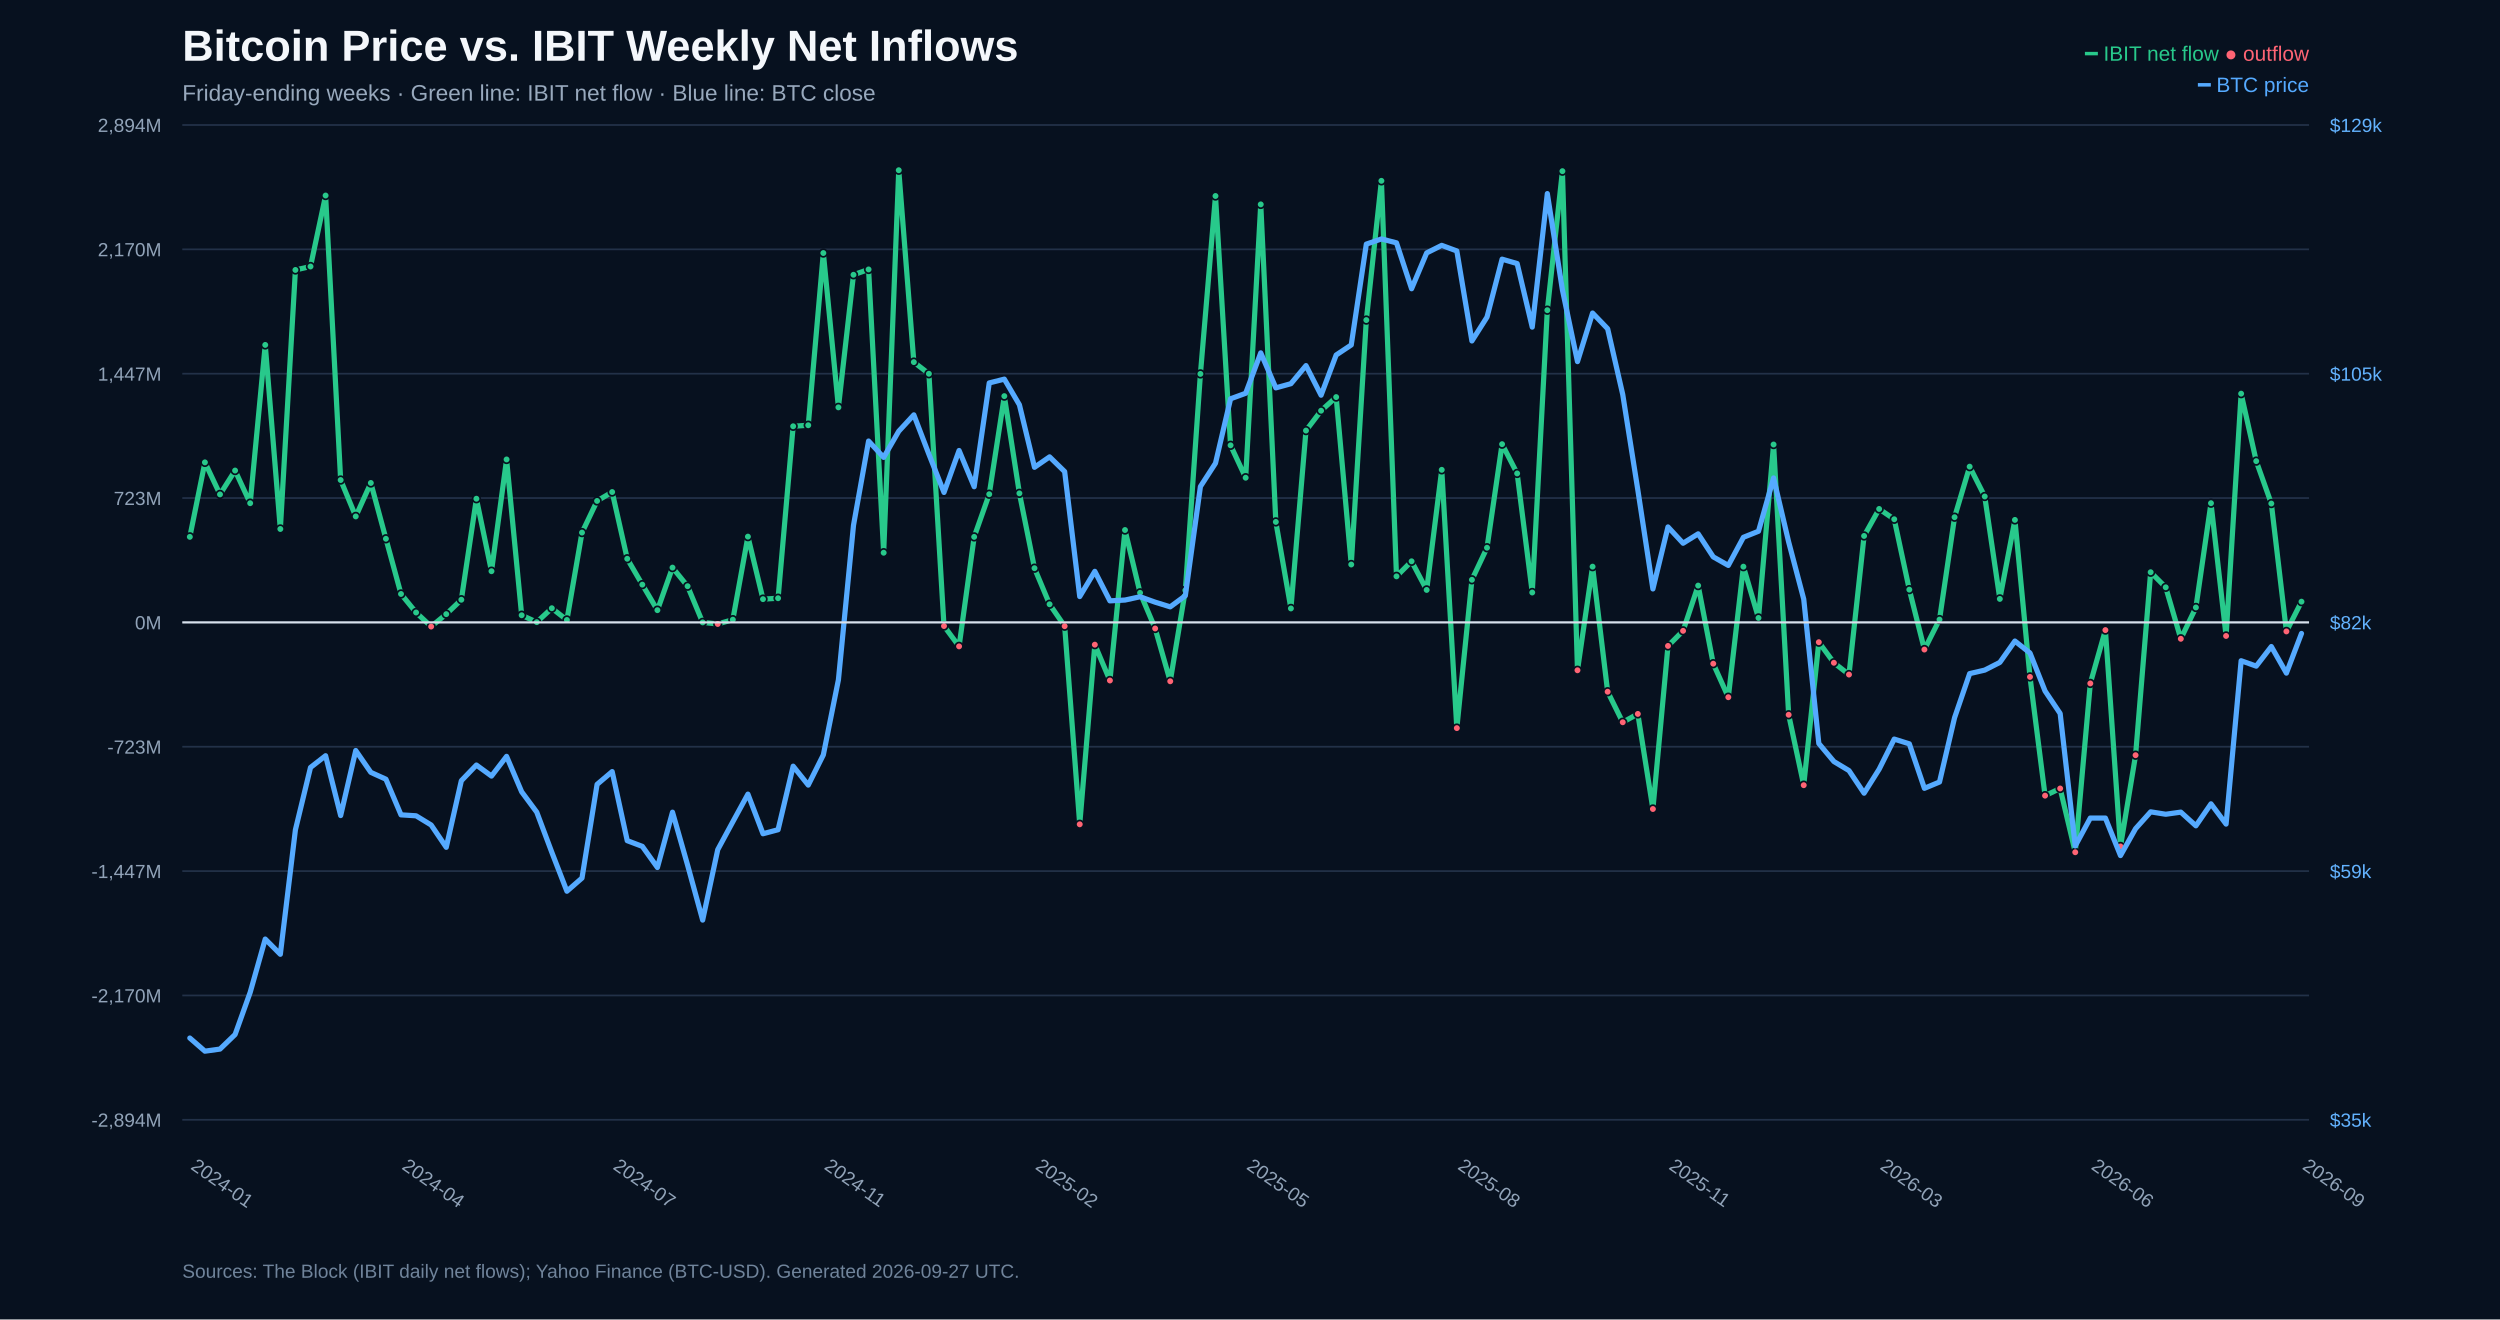
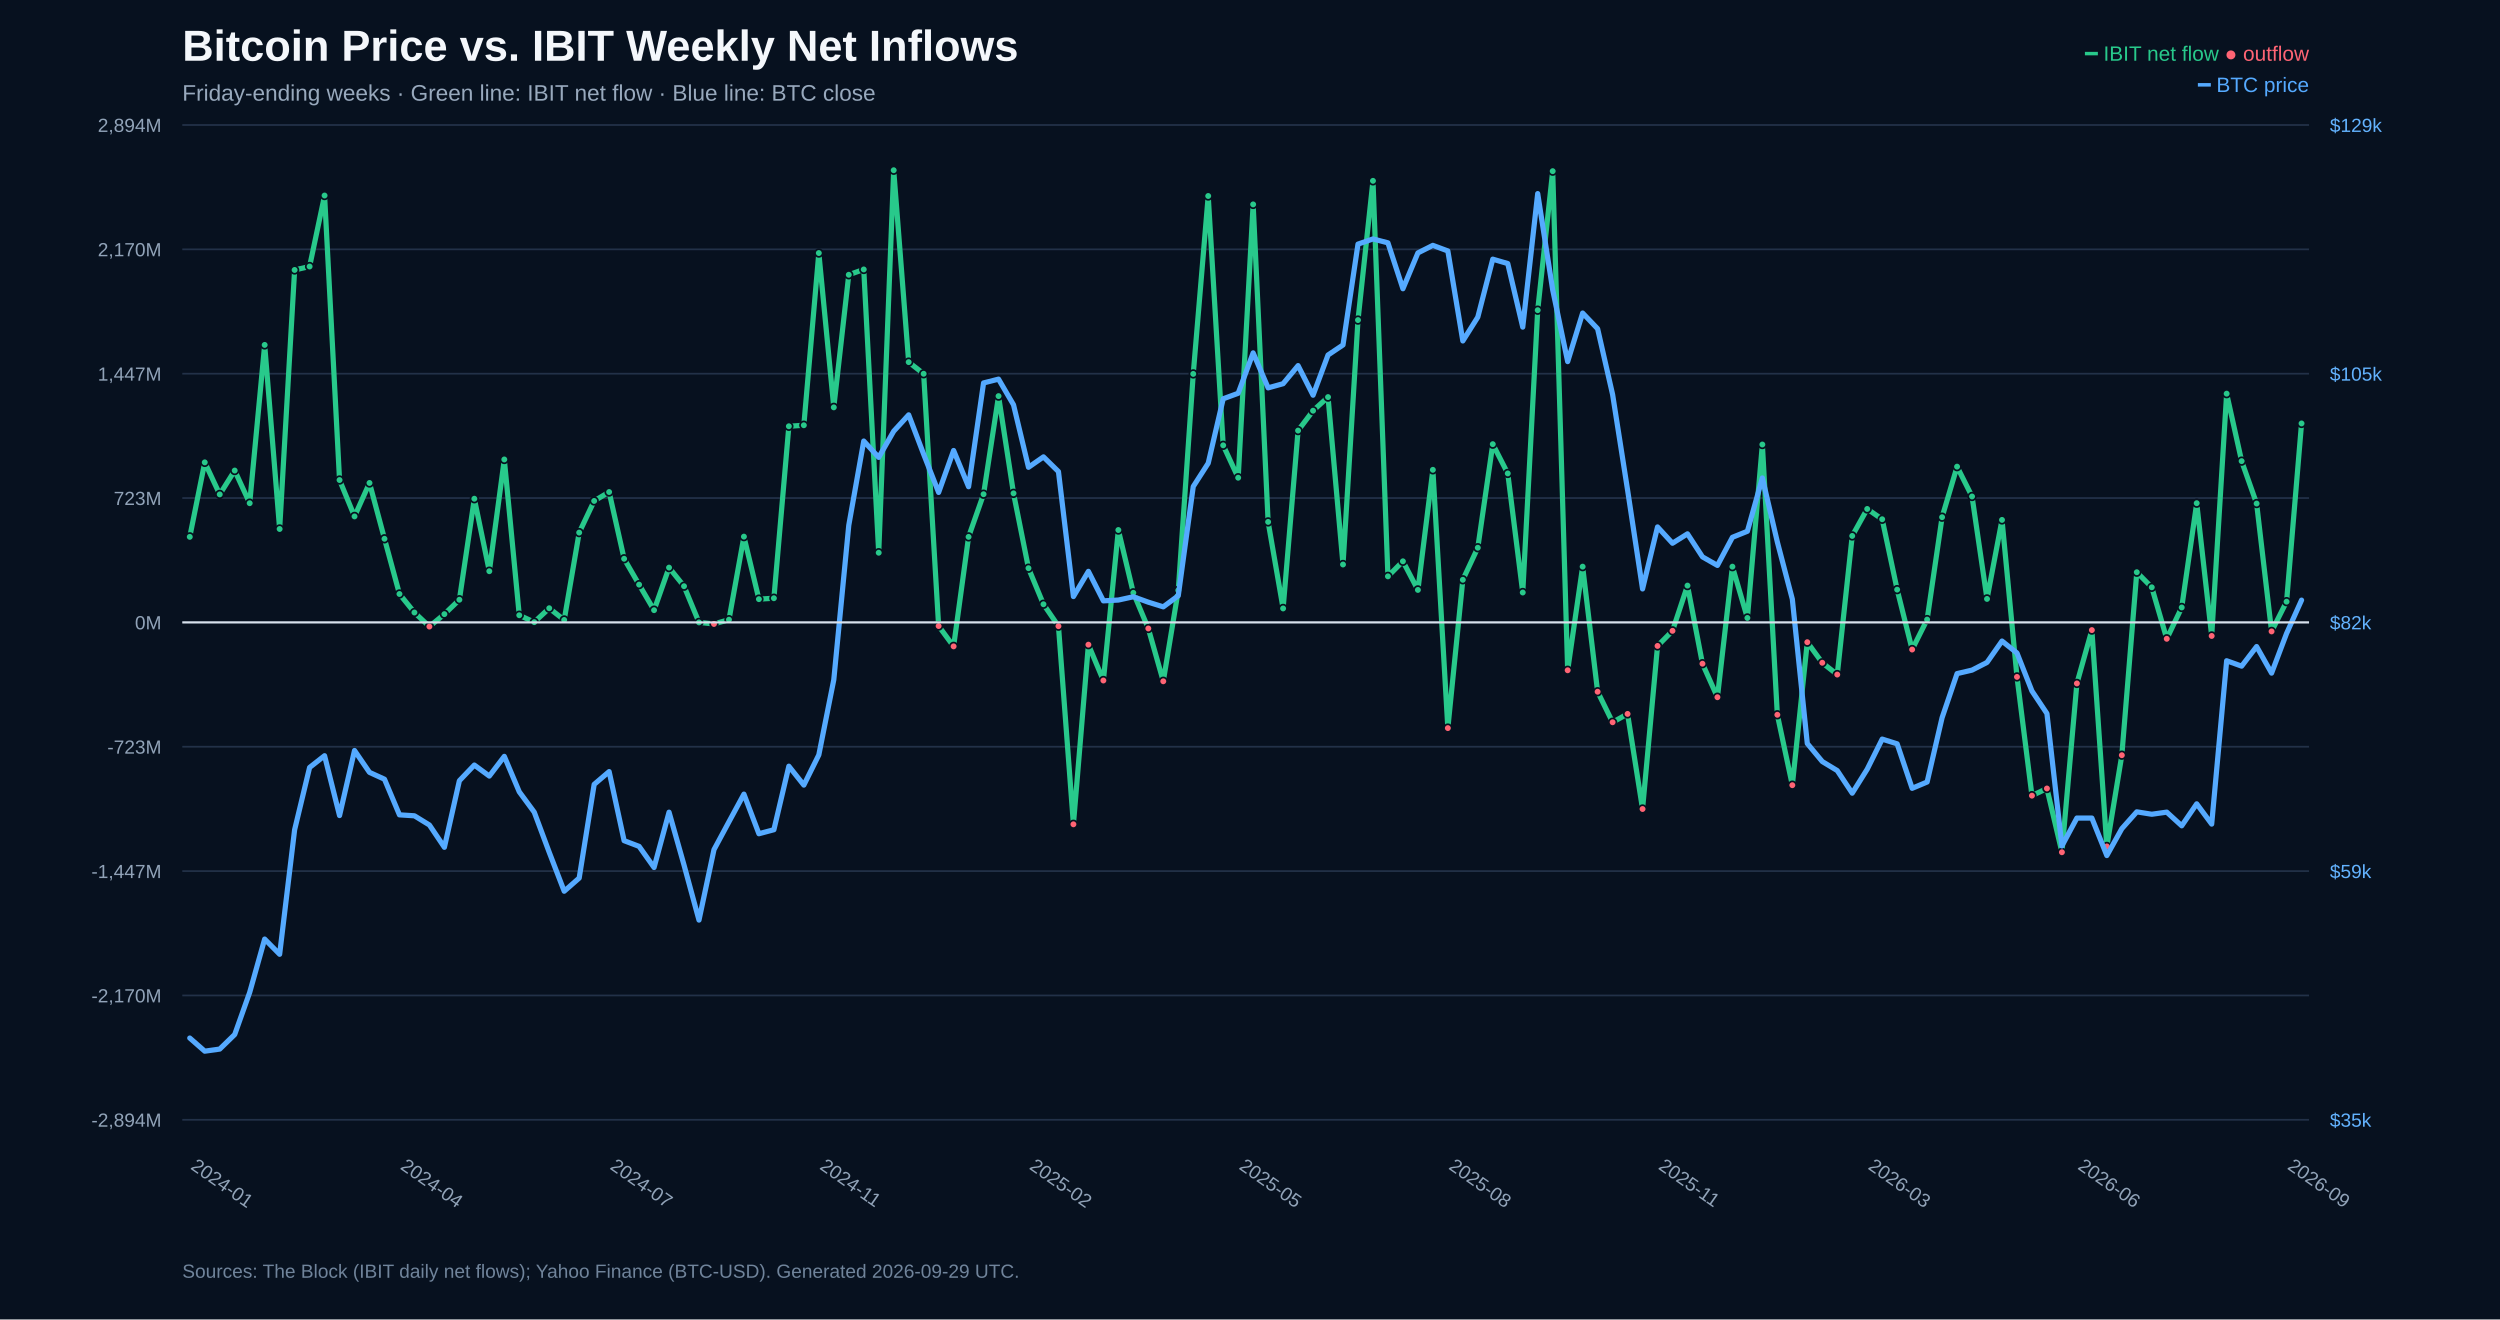
<svg xmlns="http://www.w3.org/2000/svg" width="1440" height="760" viewBox="0 0 1440 760" role="img" aria-labelledby="title desc">
  <rect width="100%" height="100%" fill="#07111f" />
  <text x="105" y="35" fill="#f4f7fb" font-family="Arial, sans-serif" font-size="25" font-weight="700">Bitcoin Price vs. IBIT Weekly Net Inflows</text>
  <text x="105" y="58" fill="#98a9bd" font-family="Arial, sans-serif" font-size="13">Friday-ending weeks · Green line: IBIT net flow · Blue line: BTC close</text>
  <line x1="105" y1="645" x2="1330" y2="645" stroke="#223148" stroke-width="1" />
  <text x="93" y="649" text-anchor="end" fill="#91a3b8" font-family="Arial, sans-serif" font-size="11">-2,894M</text>
  <line x1="105" y1="573.38" x2="1330" y2="573.38" stroke="#223148" stroke-width="1" />
  <text x="93" y="577.38" text-anchor="end" fill="#91a3b8" font-family="Arial, sans-serif" font-size="11">-2,170M</text>
  <line x1="105" y1="501.75" x2="1330" y2="501.75" stroke="#223148" stroke-width="1" />
  <text x="93" y="505.75" text-anchor="end" fill="#91a3b8" font-family="Arial, sans-serif" font-size="11">-1,447M</text>
  <line x1="105" y1="430.12" x2="1330" y2="430.12" stroke="#223148" stroke-width="1" />
  <text x="93" y="434.12" text-anchor="end" fill="#91a3b8" font-family="Arial, sans-serif" font-size="11">-723M</text>
  <line x1="105" y1="358.5" x2="1330" y2="358.5" stroke="#223148" stroke-width="1" />
  <text x="93" y="362.5" text-anchor="end" fill="#91a3b8" font-family="Arial, sans-serif" font-size="11">0M</text>
  <line x1="105" y1="286.88" x2="1330" y2="286.88" stroke="#223148" stroke-width="1" />
  <text x="93" y="290.88" text-anchor="end" fill="#91a3b8" font-family="Arial, sans-serif" font-size="11">723M</text>
  <line x1="105" y1="215.25" x2="1330" y2="215.25" stroke="#223148" stroke-width="1" />
  <text x="93" y="219.25" text-anchor="end" fill="#91a3b8" font-family="Arial, sans-serif" font-size="11">1,447M</text>
  <line x1="105" y1="143.62" x2="1330" y2="143.62" stroke="#223148" stroke-width="1" />
  <text x="93" y="147.62" text-anchor="end" fill="#91a3b8" font-family="Arial, sans-serif" font-size="11">2,170M</text>
  <line x1="105" y1="72" x2="1330" y2="72" stroke="#223148" stroke-width="1" />
  <text x="93" y="76" text-anchor="end" fill="#91a3b8" font-family="Arial, sans-serif" font-size="11">2,894M</text>
  <text x="1342" y="649" fill="#63b3ff" font-family="Arial, sans-serif" font-size="11">$35k</text>
  <text x="1342" y="505.75" fill="#63b3ff" font-family="Arial, sans-serif" font-size="11">$59k</text>
  <text x="1342" y="362.5" fill="#63b3ff" font-family="Arial, sans-serif" font-size="11">$82k</text>
  <text x="1342" y="219.25" fill="#63b3ff" font-family="Arial, sans-serif" font-size="11">$105k</text>
  <text x="1342" y="76" fill="#63b3ff" font-family="Arial, sans-serif" font-size="11">$129k</text>
-   <polyline points="109.34,309.23 118.03,266.32 126.72,284.77 135.41,271.03 144.1,289.84 152.78,198.67 161.47,304.7 170.16,155.5 178.85,153.51 187.54,112.62 196.22,276.5 204.91,297.46 213.6,278.19 222.29,310.34 230.98,342.13 239.66,352.8 248.35,360.9 257.04,353.74 265.73,345.45 274.41,287.27 283.1,329.02 291.79,264.65 300.48,354.38 309.17,358.35 317.85,350.34 326.54,357.1 335.23,306.77 343.92,288.54 352.61,283.41 361.29,321.85 369.98,336.75 378.67,351.46 387.36,326.94 396.05,337.65 404.73,358.5 413.42,359.4 422.11,356.94 430.8,309.1 439.49,345.11 448.17,344.58 456.86,245.53 465.55,244.94 474.24,145.75 482.93,234.64 491.61,158.27 500.3,155.2 508.99,318.37 517.68,98.05 526.37,208.58 535.05,215.29 543.74,360.59 552.43,372.31 561.12,309.24 569.8,284.67 578.49,228.16 587.18,284.16 595.87,327.28 604.56,348.05 613.24,360.68 621.93,474.8 630.62,371.33 639.31,391.97 648,305.29 656.68,341.47 665.37,362.01 674.06,392.42 682.75,340.04 691.44,215.37 700.12,112.89 708.81,256.5 717.5,275.17 726.19,117.73 734.88,300.62 743.56,350.47 752.25,248.02 760.94,236.57 769.63,228.72 778.32,325.16 787,184.36 795.69,104.16 804.38,331.98 813.07,323.31 821.76,339.8 830.44,270.62 839.13,419.39 847.82,333.96 856.51,315.5 865.2,255.84 873.88,272.69 882.57,341.29 891.26,178.67 899.95,98.59 908.63,386.08 917.32,326.39 926.01,398.44 934.7,416.02 943.39,411.21 952.07,465.99 960.76,372.06 969.45,363.36 978.14,337.3 986.83,382.29 995.51,401.6 1004.2,326.4 1012.89,355.94 1021.58,256.04 1030.27,411.71 1038.95,452.27 1047.64,369.9 1056.33,381.75 1065.02,388.55 1073.71,308.7 1082.39,293.16 1091.08,299.09 1099.77,339.63 1108.46,374.14 1117.15,356.88 1125.83,297.9 1134.52,268.79 1143.21,285.97 1151.9,344.98 1160.59,299.47 1169.27,389.9 1177.96,458.3 1186.65,454.17 1195.34,490.89 1204.02,393.65 1212.71,362.93 1221.4,487.55 1230.09,434.99 1238.78,329.6 1247.46,338.29 1256.15,367.95 1264.84,349.9 1273.53,289.84 1282.22,366.31 1290.9,226.75 1299.59,265.61 1308.28,290.04 1316.97,363.7 1325.66,346.56" fill="none" stroke="#28c98b" stroke-width="3" stroke-linejoin="round" stroke-linecap="round" />
-   <circle cx="109.34" cy="309.23" r="2.2" fill="#28c98b" stroke="#07111f" stroke-width="1" />
-   <circle cx="118.03" cy="266.32" r="2.2" fill="#28c98b" stroke="#07111f" stroke-width="1" />
-   <circle cx="126.72" cy="284.77" r="2.2" fill="#28c98b" stroke="#07111f" stroke-width="1" />
-   <circle cx="135.41" cy="271.03" r="2.2" fill="#28c98b" stroke="#07111f" stroke-width="1" />
-   <circle cx="144.1" cy="289.84" r="2.2" fill="#28c98b" stroke="#07111f" stroke-width="1" />
-   <circle cx="152.78" cy="198.67" r="2.2" fill="#28c98b" stroke="#07111f" stroke-width="1" />
-   <circle cx="161.47" cy="304.7" r="2.2" fill="#28c98b" stroke="#07111f" stroke-width="1" />
-   <circle cx="170.16" cy="155.5" r="2.2" fill="#28c98b" stroke="#07111f" stroke-width="1" />
-   <circle cx="178.85" cy="153.51" r="2.2" fill="#28c98b" stroke="#07111f" stroke-width="1" />
-   <circle cx="187.54" cy="112.62" r="2.2" fill="#28c98b" stroke="#07111f" stroke-width="1" />
-   <circle cx="196.22" cy="276.5" r="2.2" fill="#28c98b" stroke="#07111f" stroke-width="1" />
-   <circle cx="204.91" cy="297.46" r="2.2" fill="#28c98b" stroke="#07111f" stroke-width="1" />
-   <circle cx="213.6" cy="278.19" r="2.2" fill="#28c98b" stroke="#07111f" stroke-width="1" />
-   <circle cx="222.29" cy="310.34" r="2.2" fill="#28c98b" stroke="#07111f" stroke-width="1" />
-   <circle cx="230.98" cy="342.13" r="2.2" fill="#28c98b" stroke="#07111f" stroke-width="1" />
-   <circle cx="239.66" cy="352.8" r="2.2" fill="#28c98b" stroke="#07111f" stroke-width="1" />
-   <circle cx="248.35" cy="360.9" r="2.2" fill="#ff6474" stroke="#07111f" stroke-width="1" />
-   <circle cx="257.04" cy="353.74" r="2.2" fill="#28c98b" stroke="#07111f" stroke-width="1" />
-   <circle cx="265.73" cy="345.45" r="2.2" fill="#28c98b" stroke="#07111f" stroke-width="1" />
-   <circle cx="274.41" cy="287.27" r="2.2" fill="#28c98b" stroke="#07111f" stroke-width="1" />
-   <circle cx="283.1" cy="329.02" r="2.2" fill="#28c98b" stroke="#07111f" stroke-width="1" />
-   <circle cx="291.79" cy="264.65" r="2.2" fill="#28c98b" stroke="#07111f" stroke-width="1" />
-   <circle cx="300.48" cy="354.38" r="2.2" fill="#28c98b" stroke="#07111f" stroke-width="1" />
-   <circle cx="309.17" cy="358.35" r="2.2" fill="#28c98b" stroke="#07111f" stroke-width="1" />
-   <circle cx="317.85" cy="350.34" r="2.2" fill="#28c98b" stroke="#07111f" stroke-width="1" />
-   <circle cx="326.54" cy="357.1" r="2.2" fill="#28c98b" stroke="#07111f" stroke-width="1" />
-   <circle cx="335.23" cy="306.77" r="2.2" fill="#28c98b" stroke="#07111f" stroke-width="1" />
-   <circle cx="343.92" cy="288.54" r="2.2" fill="#28c98b" stroke="#07111f" stroke-width="1" />
-   <circle cx="352.61" cy="283.41" r="2.2" fill="#28c98b" stroke="#07111f" stroke-width="1" />
-   <circle cx="361.29" cy="321.85" r="2.2" fill="#28c98b" stroke="#07111f" stroke-width="1" />
-   <circle cx="369.98" cy="336.75" r="2.2" fill="#28c98b" stroke="#07111f" stroke-width="1" />
-   <circle cx="378.67" cy="351.46" r="2.2" fill="#28c98b" stroke="#07111f" stroke-width="1" />
-   <circle cx="387.36" cy="326.94" r="2.2" fill="#28c98b" stroke="#07111f" stroke-width="1" />
-   <circle cx="396.05" cy="337.65" r="2.2" fill="#28c98b" stroke="#07111f" stroke-width="1" />
-   <circle cx="404.73" cy="358.5" r="2.2" fill="#28c98b" stroke="#07111f" stroke-width="1" />
-   <circle cx="413.42" cy="359.4" r="2.2" fill="#ff6474" stroke="#07111f" stroke-width="1" />
-   <circle cx="422.11" cy="356.94" r="2.2" fill="#28c98b" stroke="#07111f" stroke-width="1" />
-   <circle cx="430.8" cy="309.1" r="2.2" fill="#28c98b" stroke="#07111f" stroke-width="1" />
-   <circle cx="439.49" cy="345.11" r="2.2" fill="#28c98b" stroke="#07111f" stroke-width="1" />
-   <circle cx="448.17" cy="344.58" r="2.2" fill="#28c98b" stroke="#07111f" stroke-width="1" />
-   <circle cx="456.86" cy="245.53" r="2.2" fill="#28c98b" stroke="#07111f" stroke-width="1" />
-   <circle cx="465.55" cy="244.94" r="2.2" fill="#28c98b" stroke="#07111f" stroke-width="1" />
-   <circle cx="474.24" cy="145.75" r="2.2" fill="#28c98b" stroke="#07111f" stroke-width="1" />
-   <circle cx="482.93" cy="234.64" r="2.2" fill="#28c98b" stroke="#07111f" stroke-width="1" />
-   <circle cx="491.61" cy="158.27" r="2.2" fill="#28c98b" stroke="#07111f" stroke-width="1" />
-   <circle cx="500.3" cy="155.2" r="2.2" fill="#28c98b" stroke="#07111f" stroke-width="1" />
-   <circle cx="508.99" cy="318.37" r="2.2" fill="#28c98b" stroke="#07111f" stroke-width="1" />
-   <circle cx="517.68" cy="98.05" r="2.2" fill="#28c98b" stroke="#07111f" stroke-width="1" />
-   <circle cx="526.37" cy="208.58" r="2.2" fill="#28c98b" stroke="#07111f" stroke-width="1" />
-   <circle cx="535.05" cy="215.29" r="2.2" fill="#28c98b" stroke="#07111f" stroke-width="1" />
-   <circle cx="543.74" cy="360.59" r="2.2" fill="#ff6474" stroke="#07111f" stroke-width="1" />
-   <circle cx="552.43" cy="372.31" r="2.2" fill="#ff6474" stroke="#07111f" stroke-width="1" />
-   <circle cx="561.12" cy="309.24" r="2.2" fill="#28c98b" stroke="#07111f" stroke-width="1" />
-   <circle cx="569.8" cy="284.67" r="2.2" fill="#28c98b" stroke="#07111f" stroke-width="1" />
-   <circle cx="578.49" cy="228.16" r="2.2" fill="#28c98b" stroke="#07111f" stroke-width="1" />
-   <circle cx="587.18" cy="284.16" r="2.2" fill="#28c98b" stroke="#07111f" stroke-width="1" />
-   <circle cx="595.87" cy="327.28" r="2.2" fill="#28c98b" stroke="#07111f" stroke-width="1" />
-   <circle cx="604.56" cy="348.05" r="2.2" fill="#28c98b" stroke="#07111f" stroke-width="1" />
-   <circle cx="613.24" cy="360.68" r="2.2" fill="#ff6474" stroke="#07111f" stroke-width="1" />
-   <circle cx="621.93" cy="474.8" r="2.2" fill="#ff6474" stroke="#07111f" stroke-width="1" />
-   <circle cx="630.62" cy="371.33" r="2.2" fill="#ff6474" stroke="#07111f" stroke-width="1" />
-   <circle cx="639.31" cy="391.97" r="2.2" fill="#ff6474" stroke="#07111f" stroke-width="1" />
-   <circle cx="648" cy="305.29" r="2.2" fill="#28c98b" stroke="#07111f" stroke-width="1" />
-   <circle cx="656.68" cy="341.47" r="2.2" fill="#28c98b" stroke="#07111f" stroke-width="1" />
-   <circle cx="665.37" cy="362.01" r="2.2" fill="#ff6474" stroke="#07111f" stroke-width="1" />
-   <circle cx="674.06" cy="392.42" r="2.2" fill="#ff6474" stroke="#07111f" stroke-width="1" />
-   <circle cx="682.75" cy="340.04" r="2.2" fill="#28c98b" stroke="#07111f" stroke-width="1" />
-   <circle cx="691.44" cy="215.37" r="2.2" fill="#28c98b" stroke="#07111f" stroke-width="1" />
-   <circle cx="700.12" cy="112.89" r="2.2" fill="#28c98b" stroke="#07111f" stroke-width="1" />
-   <circle cx="708.81" cy="256.5" r="2.2" fill="#28c98b" stroke="#07111f" stroke-width="1" />
-   <circle cx="717.5" cy="275.17" r="2.2" fill="#28c98b" stroke="#07111f" stroke-width="1" />
-   <circle cx="726.19" cy="117.73" r="2.2" fill="#28c98b" stroke="#07111f" stroke-width="1" />
-   <circle cx="734.88" cy="300.62" r="2.2" fill="#28c98b" stroke="#07111f" stroke-width="1" />
-   <circle cx="743.56" cy="350.47" r="2.2" fill="#28c98b" stroke="#07111f" stroke-width="1" />
-   <circle cx="752.25" cy="248.02" r="2.2" fill="#28c98b" stroke="#07111f" stroke-width="1" />
-   <circle cx="760.94" cy="236.57" r="2.2" fill="#28c98b" stroke="#07111f" stroke-width="1" />
-   <circle cx="769.63" cy="228.72" r="2.2" fill="#28c98b" stroke="#07111f" stroke-width="1" />
-   <circle cx="778.32" cy="325.16" r="2.2" fill="#28c98b" stroke="#07111f" stroke-width="1" />
-   <circle cx="787" cy="184.36" r="2.2" fill="#28c98b" stroke="#07111f" stroke-width="1" />
-   <circle cx="795.69" cy="104.16" r="2.2" fill="#28c98b" stroke="#07111f" stroke-width="1" />
-   <circle cx="804.38" cy="331.98" r="2.2" fill="#28c98b" stroke="#07111f" stroke-width="1" />
-   <circle cx="813.07" cy="323.31" r="2.2" fill="#28c98b" stroke="#07111f" stroke-width="1" />
-   <circle cx="821.76" cy="339.8" r="2.2" fill="#28c98b" stroke="#07111f" stroke-width="1" />
-   <circle cx="830.44" cy="270.62" r="2.2" fill="#28c98b" stroke="#07111f" stroke-width="1" />
-   <circle cx="839.13" cy="419.39" r="2.2" fill="#ff6474" stroke="#07111f" stroke-width="1" />
-   <circle cx="847.82" cy="333.96" r="2.2" fill="#28c98b" stroke="#07111f" stroke-width="1" />
-   <circle cx="856.51" cy="315.5" r="2.2" fill="#28c98b" stroke="#07111f" stroke-width="1" />
-   <circle cx="865.2" cy="255.84" r="2.2" fill="#28c98b" stroke="#07111f" stroke-width="1" />
-   <circle cx="873.88" cy="272.69" r="2.2" fill="#28c98b" stroke="#07111f" stroke-width="1" />
-   <circle cx="882.57" cy="341.29" r="2.2" fill="#28c98b" stroke="#07111f" stroke-width="1" />
-   <circle cx="891.26" cy="178.67" r="2.2" fill="#28c98b" stroke="#07111f" stroke-width="1" />
-   <circle cx="899.95" cy="98.59" r="2.2" fill="#28c98b" stroke="#07111f" stroke-width="1" />
-   <circle cx="908.63" cy="386.08" r="2.2" fill="#ff6474" stroke="#07111f" stroke-width="1" />
-   <circle cx="917.32" cy="326.39" r="2.2" fill="#28c98b" stroke="#07111f" stroke-width="1" />
-   <circle cx="926.01" cy="398.44" r="2.2" fill="#ff6474" stroke="#07111f" stroke-width="1" />
-   <circle cx="934.7" cy="416.02" r="2.2" fill="#ff6474" stroke="#07111f" stroke-width="1" />
-   <circle cx="943.39" cy="411.21" r="2.2" fill="#ff6474" stroke="#07111f" stroke-width="1" />
-   <circle cx="952.07" cy="465.99" r="2.2" fill="#ff6474" stroke="#07111f" stroke-width="1" />
-   <circle cx="960.76" cy="372.06" r="2.2" fill="#ff6474" stroke="#07111f" stroke-width="1" />
-   <circle cx="969.45" cy="363.36" r="2.2" fill="#ff6474" stroke="#07111f" stroke-width="1" />
-   <circle cx="978.14" cy="337.3" r="2.2" fill="#28c98b" stroke="#07111f" stroke-width="1" />
-   <circle cx="986.83" cy="382.29" r="2.2" fill="#ff6474" stroke="#07111f" stroke-width="1" />
-   <circle cx="995.51" cy="401.6" r="2.2" fill="#ff6474" stroke="#07111f" stroke-width="1" />
-   <circle cx="1004.2" cy="326.4" r="2.2" fill="#28c98b" stroke="#07111f" stroke-width="1" />
-   <circle cx="1012.89" cy="355.94" r="2.2" fill="#28c98b" stroke="#07111f" stroke-width="1" />
-   <circle cx="1021.58" cy="256.04" r="2.2" fill="#28c98b" stroke="#07111f" stroke-width="1" />
-   <circle cx="1030.27" cy="411.71" r="2.2" fill="#ff6474" stroke="#07111f" stroke-width="1" />
-   <circle cx="1038.95" cy="452.27" r="2.2" fill="#ff6474" stroke="#07111f" stroke-width="1" />
-   <circle cx="1047.64" cy="369.9" r="2.2" fill="#ff6474" stroke="#07111f" stroke-width="1" />
-   <circle cx="1056.33" cy="381.75" r="2.2" fill="#ff6474" stroke="#07111f" stroke-width="1" />
-   <circle cx="1065.02" cy="388.55" r="2.2" fill="#ff6474" stroke="#07111f" stroke-width="1" />
-   <circle cx="1073.71" cy="308.7" r="2.2" fill="#28c98b" stroke="#07111f" stroke-width="1" />
-   <circle cx="1082.39" cy="293.16" r="2.2" fill="#28c98b" stroke="#07111f" stroke-width="1" />
-   <circle cx="1091.08" cy="299.09" r="2.2" fill="#28c98b" stroke="#07111f" stroke-width="1" />
-   <circle cx="1099.77" cy="339.63" r="2.2" fill="#28c98b" stroke="#07111f" stroke-width="1" />
-   <circle cx="1108.46" cy="374.14" r="2.2" fill="#ff6474" stroke="#07111f" stroke-width="1" />
-   <circle cx="1117.15" cy="356.88" r="2.2" fill="#28c98b" stroke="#07111f" stroke-width="1" />
-   <circle cx="1125.83" cy="297.9" r="2.2" fill="#28c98b" stroke="#07111f" stroke-width="1" />
-   <circle cx="1134.52" cy="268.79" r="2.2" fill="#28c98b" stroke="#07111f" stroke-width="1" />
-   <circle cx="1143.21" cy="285.97" r="2.2" fill="#28c98b" stroke="#07111f" stroke-width="1" />
-   <circle cx="1151.9" cy="344.98" r="2.2" fill="#28c98b" stroke="#07111f" stroke-width="1" />
-   <circle cx="1160.59" cy="299.47" r="2.2" fill="#28c98b" stroke="#07111f" stroke-width="1" />
-   <circle cx="1169.27" cy="389.9" r="2.2" fill="#ff6474" stroke="#07111f" stroke-width="1" />
-   <circle cx="1177.96" cy="458.3" r="2.2" fill="#ff6474" stroke="#07111f" stroke-width="1" />
-   <circle cx="1186.65" cy="454.17" r="2.2" fill="#ff6474" stroke="#07111f" stroke-width="1" />
-   <circle cx="1195.34" cy="490.89" r="2.2" fill="#ff6474" stroke="#07111f" stroke-width="1" />
-   <circle cx="1204.02" cy="393.65" r="2.2" fill="#ff6474" stroke="#07111f" stroke-width="1" />
-   <circle cx="1212.71" cy="362.93" r="2.2" fill="#ff6474" stroke="#07111f" stroke-width="1" />
-   <circle cx="1221.4" cy="487.55" r="2.2" fill="#ff6474" stroke="#07111f" stroke-width="1" />
-   <circle cx="1230.09" cy="434.99" r="2.2" fill="#ff6474" stroke="#07111f" stroke-width="1" />
-   <circle cx="1238.78" cy="329.6" r="2.2" fill="#28c98b" stroke="#07111f" stroke-width="1" />
-   <circle cx="1247.46" cy="338.29" r="2.2" fill="#28c98b" stroke="#07111f" stroke-width="1" />
-   <circle cx="1256.15" cy="367.95" r="2.2" fill="#ff6474" stroke="#07111f" stroke-width="1" />
-   <circle cx="1264.84" cy="349.9" r="2.2" fill="#28c98b" stroke="#07111f" stroke-width="1" />
-   <circle cx="1273.53" cy="289.84" r="2.2" fill="#28c98b" stroke="#07111f" stroke-width="1" />
-   <circle cx="1282.22" cy="366.31" r="2.2" fill="#ff6474" stroke="#07111f" stroke-width="1" />
-   <circle cx="1290.9" cy="226.75" r="2.2" fill="#28c98b" stroke="#07111f" stroke-width="1" />
-   <circle cx="1299.59" cy="265.61" r="2.2" fill="#28c98b" stroke="#07111f" stroke-width="1" />
-   <circle cx="1308.28" cy="290.04" r="2.2" fill="#28c98b" stroke="#07111f" stroke-width="1" />
-   <circle cx="1316.97" cy="363.7" r="2.2" fill="#ff6474" stroke="#07111f" stroke-width="1" />
-   <circle cx="1325.66" cy="346.56" r="2.2" fill="#28c98b" stroke="#07111f" stroke-width="1" />
-   <polyline points="109.34,597.92 118.03,605.48 126.72,604.27 135.41,595.88 144.1,571.62 152.78,540.91 161.47,549.66 170.16,477.95 178.85,442.06 187.54,435.3 196.22,469.75 204.91,432.3 213.6,444.89 222.29,448.82 230.98,469.35 239.66,469.9 248.35,475.2 257.04,488.04 265.73,449.7 274.41,440.67 283.1,447.01 291.79,435.67 300.48,456.08 309.17,467.81 317.85,490.94 326.54,513.34 335.23,505.76 343.92,451.8 352.61,444.44 361.29,484.23 369.98,487.51 378.67,499.67 387.36,467.82 396.05,498.29 404.73,529.96 413.42,489.4 422.11,473.34 430.8,457.43 439.49,480.23 448.17,477.92 456.86,441.33 465.55,452.21 474.24,434.82 482.93,391.56 491.61,302.62 500.3,254.04 508.99,263.45 517.68,248.38 526.37,238.96 535.05,261.64 543.74,283.64 552.43,259.49 561.12,280.35 569.8,220.57 578.49,218.38 587.18,233.17 595.87,269.16 604.56,263.16 613.24,271.63 621.93,343.61 630.62,329.1 639.31,346.09 648,345.63 656.68,343.73 665.37,346.85 674.06,349.54 682.75,343.14 691.44,280.24 700.12,266.82 708.81,229.7 717.5,226.53 726.19,203.26 734.88,223.41 743.56,221.01 752.25,210.59 760.94,227.63 769.63,204.48 778.32,198.69 787,140.61 795.69,137.63 804.38,139.88 813.07,166.31 821.76,145.68 830.44,141.33 839.13,144.55 847.82,196.38 856.51,182.66 865.2,149.28 873.88,151.81 882.57,188.41 891.26,111.52 899.95,166.96 908.63,208.28 917.32,180.32 926.01,189.37 934.7,227.24 943.39,282.21 952.07,339.22 960.76,303.52 969.45,312.9 978.14,307.49 986.83,320.76 995.51,325.68 1004.2,309.49 1012.89,306.01 1021.58,275.31 1030.27,312.19 1038.95,345.11 1047.64,428.25 1056.33,438.64 1065.02,443.86 1073.71,456.87 1082.39,443.06 1091.08,425.72 1099.77,428.45 1108.46,454.07 1117.15,450.44 1125.83,413.4 1134.52,388 1143.21,385.98 1151.9,381.55 1160.59,369.25 1169.27,376.12 1177.96,398.03 1186.65,410.99 1195.34,487.25 1204.02,471.19 1212.71,471.21 1221.4,492.8 1230.09,477.31 1238.78,467.62 1247.46,469.01 1256.15,467.79 1264.84,475.66 1273.53,463.01 1282.22,474.67 1290.9,380.59 1299.59,383.69 1308.28,372.41 1316.97,387.71 1325.66,364.88" fill="none" stroke="#55aaff" stroke-width="3" stroke-linejoin="round" stroke-linecap="round" />
+   <polyline points="109.31,309.23 117.94,266.32 126.57,284.77 135.19,271.03 143.82,289.84 152.45,198.67 161.07,304.7 169.7,155.5 178.33,153.51 186.95,112.62 195.58,276.5 204.21,297.46 212.83,278.19 221.46,310.34 230.09,342.13 238.71,352.8 247.34,360.9 255.97,353.74 264.6,345.45 273.22,287.27 281.85,329.02 290.48,264.65 299.1,354.38 307.73,358.35 316.36,350.34 324.98,357.1 333.61,306.77 342.24,288.54 350.86,283.41 359.49,321.85 368.12,336.75 376.74,351.46 385.37,326.94 394,337.65 402.62,358.5 411.25,359.4 419.88,356.94 428.5,309.1 437.13,345.11 445.76,344.58 454.38,245.53 463.01,244.94 471.64,145.75 480.26,234.64 488.89,158.27 497.52,155.2 506.14,318.37 514.77,98.05 523.4,208.58 532.02,215.29 540.65,360.59 549.28,372.31 557.9,309.24 566.53,284.67 575.16,228.16 583.79,284.16 592.41,327.28 601.04,348.05 609.67,360.68 618.29,474.8 626.92,371.33 635.55,391.97 644.17,305.29 652.8,341.47 661.43,362.01 670.05,392.42 678.68,340.04 687.31,215.37 695.93,112.89 704.56,256.5 713.19,275.17 721.81,117.73 730.44,300.62 739.07,350.47 747.69,248.02 756.32,236.57 764.95,228.72 773.57,325.16 782.2,184.36 790.83,104.16 799.45,331.98 808.08,323.31 816.71,339.8 825.33,270.62 833.96,419.39 842.59,333.96 851.21,315.5 859.84,255.84 868.47,272.69 877.1,341.29 885.72,178.67 894.35,98.59 902.98,386.08 911.6,326.39 920.23,398.44 928.86,416.02 937.48,411.21 946.11,465.99 954.74,372.06 963.36,363.36 971.99,337.3 980.62,382.29 989.24,401.6 997.87,326.4 1006.5,355.94 1015.12,256.04 1023.75,411.71 1032.38,452.27 1041,369.9 1049.63,381.75 1058.26,388.55 1066.88,308.7 1075.51,293.16 1084.14,299.09 1092.76,339.63 1101.39,374.14 1110.02,356.88 1118.64,297.9 1127.27,268.79 1135.9,285.97 1144.52,344.98 1153.15,299.47 1161.78,389.9 1170.4,458.3 1179.03,454.17 1187.66,490.89 1196.29,393.65 1204.91,362.93 1213.54,487.55 1222.17,434.99 1230.79,329.6 1239.42,338.29 1248.05,367.95 1256.67,349.9 1265.3,289.84 1273.93,366.31 1282.55,226.75 1291.18,265.61 1299.81,290.04 1308.43,363.7 1317.06,346.56 1325.69,243.9" fill="none" stroke="#28c98b" stroke-width="3" stroke-linejoin="round" stroke-linecap="round" />
+   <circle cx="109.31" cy="309.23" r="2.2" fill="#28c98b" stroke="#07111f" stroke-width="1" />
+   <circle cx="117.94" cy="266.32" r="2.2" fill="#28c98b" stroke="#07111f" stroke-width="1" />
+   <circle cx="126.57" cy="284.77" r="2.2" fill="#28c98b" stroke="#07111f" stroke-width="1" />
+   <circle cx="135.19" cy="271.03" r="2.2" fill="#28c98b" stroke="#07111f" stroke-width="1" />
+   <circle cx="143.82" cy="289.84" r="2.2" fill="#28c98b" stroke="#07111f" stroke-width="1" />
+   <circle cx="152.45" cy="198.67" r="2.2" fill="#28c98b" stroke="#07111f" stroke-width="1" />
+   <circle cx="161.07" cy="304.7" r="2.2" fill="#28c98b" stroke="#07111f" stroke-width="1" />
+   <circle cx="169.7" cy="155.5" r="2.2" fill="#28c98b" stroke="#07111f" stroke-width="1" />
+   <circle cx="178.33" cy="153.51" r="2.2" fill="#28c98b" stroke="#07111f" stroke-width="1" />
+   <circle cx="186.95" cy="112.62" r="2.2" fill="#28c98b" stroke="#07111f" stroke-width="1" />
+   <circle cx="195.58" cy="276.5" r="2.2" fill="#28c98b" stroke="#07111f" stroke-width="1" />
+   <circle cx="204.21" cy="297.46" r="2.2" fill="#28c98b" stroke="#07111f" stroke-width="1" />
+   <circle cx="212.83" cy="278.19" r="2.2" fill="#28c98b" stroke="#07111f" stroke-width="1" />
+   <circle cx="221.46" cy="310.34" r="2.2" fill="#28c98b" stroke="#07111f" stroke-width="1" />
+   <circle cx="230.09" cy="342.13" r="2.2" fill="#28c98b" stroke="#07111f" stroke-width="1" />
+   <circle cx="238.71" cy="352.8" r="2.2" fill="#28c98b" stroke="#07111f" stroke-width="1" />
+   <circle cx="247.34" cy="360.9" r="2.2" fill="#ff6474" stroke="#07111f" stroke-width="1" />
+   <circle cx="255.97" cy="353.74" r="2.2" fill="#28c98b" stroke="#07111f" stroke-width="1" />
+   <circle cx="264.6" cy="345.45" r="2.2" fill="#28c98b" stroke="#07111f" stroke-width="1" />
+   <circle cx="273.22" cy="287.27" r="2.2" fill="#28c98b" stroke="#07111f" stroke-width="1" />
+   <circle cx="281.85" cy="329.02" r="2.2" fill="#28c98b" stroke="#07111f" stroke-width="1" />
+   <circle cx="290.48" cy="264.65" r="2.2" fill="#28c98b" stroke="#07111f" stroke-width="1" />
+   <circle cx="299.1" cy="354.38" r="2.2" fill="#28c98b" stroke="#07111f" stroke-width="1" />
+   <circle cx="307.73" cy="358.35" r="2.2" fill="#28c98b" stroke="#07111f" stroke-width="1" />
+   <circle cx="316.36" cy="350.34" r="2.2" fill="#28c98b" stroke="#07111f" stroke-width="1" />
+   <circle cx="324.98" cy="357.1" r="2.2" fill="#28c98b" stroke="#07111f" stroke-width="1" />
+   <circle cx="333.61" cy="306.77" r="2.2" fill="#28c98b" stroke="#07111f" stroke-width="1" />
+   <circle cx="342.24" cy="288.54" r="2.2" fill="#28c98b" stroke="#07111f" stroke-width="1" />
+   <circle cx="350.86" cy="283.41" r="2.2" fill="#28c98b" stroke="#07111f" stroke-width="1" />
+   <circle cx="359.49" cy="321.85" r="2.2" fill="#28c98b" stroke="#07111f" stroke-width="1" />
+   <circle cx="368.12" cy="336.75" r="2.2" fill="#28c98b" stroke="#07111f" stroke-width="1" />
+   <circle cx="376.74" cy="351.46" r="2.2" fill="#28c98b" stroke="#07111f" stroke-width="1" />
+   <circle cx="385.37" cy="326.94" r="2.2" fill="#28c98b" stroke="#07111f" stroke-width="1" />
+   <circle cx="394" cy="337.65" r="2.2" fill="#28c98b" stroke="#07111f" stroke-width="1" />
+   <circle cx="402.62" cy="358.5" r="2.2" fill="#28c98b" stroke="#07111f" stroke-width="1" />
+   <circle cx="411.25" cy="359.4" r="2.2" fill="#ff6474" stroke="#07111f" stroke-width="1" />
+   <circle cx="419.88" cy="356.94" r="2.2" fill="#28c98b" stroke="#07111f" stroke-width="1" />
+   <circle cx="428.5" cy="309.1" r="2.2" fill="#28c98b" stroke="#07111f" stroke-width="1" />
+   <circle cx="437.13" cy="345.11" r="2.2" fill="#28c98b" stroke="#07111f" stroke-width="1" />
+   <circle cx="445.76" cy="344.58" r="2.2" fill="#28c98b" stroke="#07111f" stroke-width="1" />
+   <circle cx="454.38" cy="245.53" r="2.2" fill="#28c98b" stroke="#07111f" stroke-width="1" />
+   <circle cx="463.01" cy="244.94" r="2.2" fill="#28c98b" stroke="#07111f" stroke-width="1" />
+   <circle cx="471.64" cy="145.75" r="2.2" fill="#28c98b" stroke="#07111f" stroke-width="1" />
+   <circle cx="480.26" cy="234.64" r="2.2" fill="#28c98b" stroke="#07111f" stroke-width="1" />
+   <circle cx="488.89" cy="158.27" r="2.2" fill="#28c98b" stroke="#07111f" stroke-width="1" />
+   <circle cx="497.52" cy="155.2" r="2.2" fill="#28c98b" stroke="#07111f" stroke-width="1" />
+   <circle cx="506.14" cy="318.37" r="2.2" fill="#28c98b" stroke="#07111f" stroke-width="1" />
+   <circle cx="514.77" cy="98.05" r="2.2" fill="#28c98b" stroke="#07111f" stroke-width="1" />
+   <circle cx="523.4" cy="208.58" r="2.2" fill="#28c98b" stroke="#07111f" stroke-width="1" />
+   <circle cx="532.02" cy="215.29" r="2.2" fill="#28c98b" stroke="#07111f" stroke-width="1" />
+   <circle cx="540.65" cy="360.59" r="2.2" fill="#ff6474" stroke="#07111f" stroke-width="1" />
+   <circle cx="549.28" cy="372.31" r="2.2" fill="#ff6474" stroke="#07111f" stroke-width="1" />
+   <circle cx="557.9" cy="309.24" r="2.2" fill="#28c98b" stroke="#07111f" stroke-width="1" />
+   <circle cx="566.53" cy="284.67" r="2.2" fill="#28c98b" stroke="#07111f" stroke-width="1" />
+   <circle cx="575.16" cy="228.16" r="2.2" fill="#28c98b" stroke="#07111f" stroke-width="1" />
+   <circle cx="583.79" cy="284.16" r="2.2" fill="#28c98b" stroke="#07111f" stroke-width="1" />
+   <circle cx="592.41" cy="327.28" r="2.2" fill="#28c98b" stroke="#07111f" stroke-width="1" />
+   <circle cx="601.04" cy="348.05" r="2.2" fill="#28c98b" stroke="#07111f" stroke-width="1" />
+   <circle cx="609.67" cy="360.68" r="2.2" fill="#ff6474" stroke="#07111f" stroke-width="1" />
+   <circle cx="618.29" cy="474.8" r="2.2" fill="#ff6474" stroke="#07111f" stroke-width="1" />
+   <circle cx="626.92" cy="371.33" r="2.2" fill="#ff6474" stroke="#07111f" stroke-width="1" />
+   <circle cx="635.55" cy="391.97" r="2.2" fill="#ff6474" stroke="#07111f" stroke-width="1" />
+   <circle cx="644.17" cy="305.29" r="2.2" fill="#28c98b" stroke="#07111f" stroke-width="1" />
+   <circle cx="652.8" cy="341.47" r="2.2" fill="#28c98b" stroke="#07111f" stroke-width="1" />
+   <circle cx="661.43" cy="362.01" r="2.2" fill="#ff6474" stroke="#07111f" stroke-width="1" />
+   <circle cx="670.05" cy="392.42" r="2.2" fill="#ff6474" stroke="#07111f" stroke-width="1" />
+   <circle cx="678.68" cy="340.04" r="2.2" fill="#28c98b" stroke="#07111f" stroke-width="1" />
+   <circle cx="687.31" cy="215.37" r="2.2" fill="#28c98b" stroke="#07111f" stroke-width="1" />
+   <circle cx="695.93" cy="112.89" r="2.2" fill="#28c98b" stroke="#07111f" stroke-width="1" />
+   <circle cx="704.56" cy="256.5" r="2.2" fill="#28c98b" stroke="#07111f" stroke-width="1" />
+   <circle cx="713.19" cy="275.17" r="2.2" fill="#28c98b" stroke="#07111f" stroke-width="1" />
+   <circle cx="721.81" cy="117.73" r="2.2" fill="#28c98b" stroke="#07111f" stroke-width="1" />
+   <circle cx="730.44" cy="300.62" r="2.2" fill="#28c98b" stroke="#07111f" stroke-width="1" />
+   <circle cx="739.07" cy="350.47" r="2.2" fill="#28c98b" stroke="#07111f" stroke-width="1" />
+   <circle cx="747.69" cy="248.02" r="2.2" fill="#28c98b" stroke="#07111f" stroke-width="1" />
+   <circle cx="756.32" cy="236.57" r="2.2" fill="#28c98b" stroke="#07111f" stroke-width="1" />
+   <circle cx="764.95" cy="228.72" r="2.2" fill="#28c98b" stroke="#07111f" stroke-width="1" />
+   <circle cx="773.57" cy="325.16" r="2.2" fill="#28c98b" stroke="#07111f" stroke-width="1" />
+   <circle cx="782.2" cy="184.36" r="2.2" fill="#28c98b" stroke="#07111f" stroke-width="1" />
+   <circle cx="790.83" cy="104.16" r="2.2" fill="#28c98b" stroke="#07111f" stroke-width="1" />
+   <circle cx="799.45" cy="331.98" r="2.2" fill="#28c98b" stroke="#07111f" stroke-width="1" />
+   <circle cx="808.08" cy="323.31" r="2.2" fill="#28c98b" stroke="#07111f" stroke-width="1" />
+   <circle cx="816.71" cy="339.8" r="2.2" fill="#28c98b" stroke="#07111f" stroke-width="1" />
+   <circle cx="825.33" cy="270.62" r="2.2" fill="#28c98b" stroke="#07111f" stroke-width="1" />
+   <circle cx="833.96" cy="419.39" r="2.2" fill="#ff6474" stroke="#07111f" stroke-width="1" />
+   <circle cx="842.59" cy="333.96" r="2.2" fill="#28c98b" stroke="#07111f" stroke-width="1" />
+   <circle cx="851.21" cy="315.5" r="2.2" fill="#28c98b" stroke="#07111f" stroke-width="1" />
+   <circle cx="859.84" cy="255.84" r="2.2" fill="#28c98b" stroke="#07111f" stroke-width="1" />
+   <circle cx="868.47" cy="272.69" r="2.2" fill="#28c98b" stroke="#07111f" stroke-width="1" />
+   <circle cx="877.1" cy="341.29" r="2.2" fill="#28c98b" stroke="#07111f" stroke-width="1" />
+   <circle cx="885.72" cy="178.67" r="2.2" fill="#28c98b" stroke="#07111f" stroke-width="1" />
+   <circle cx="894.35" cy="98.59" r="2.2" fill="#28c98b" stroke="#07111f" stroke-width="1" />
+   <circle cx="902.98" cy="386.08" r="2.2" fill="#ff6474" stroke="#07111f" stroke-width="1" />
+   <circle cx="911.6" cy="326.39" r="2.2" fill="#28c98b" stroke="#07111f" stroke-width="1" />
+   <circle cx="920.23" cy="398.44" r="2.2" fill="#ff6474" stroke="#07111f" stroke-width="1" />
+   <circle cx="928.86" cy="416.02" r="2.2" fill="#ff6474" stroke="#07111f" stroke-width="1" />
+   <circle cx="937.48" cy="411.21" r="2.2" fill="#ff6474" stroke="#07111f" stroke-width="1" />
+   <circle cx="946.11" cy="465.99" r="2.2" fill="#ff6474" stroke="#07111f" stroke-width="1" />
+   <circle cx="954.74" cy="372.06" r="2.2" fill="#ff6474" stroke="#07111f" stroke-width="1" />
+   <circle cx="963.36" cy="363.36" r="2.2" fill="#ff6474" stroke="#07111f" stroke-width="1" />
+   <circle cx="971.99" cy="337.3" r="2.2" fill="#28c98b" stroke="#07111f" stroke-width="1" />
+   <circle cx="980.62" cy="382.29" r="2.2" fill="#ff6474" stroke="#07111f" stroke-width="1" />
+   <circle cx="989.24" cy="401.6" r="2.2" fill="#ff6474" stroke="#07111f" stroke-width="1" />
+   <circle cx="997.87" cy="326.4" r="2.2" fill="#28c98b" stroke="#07111f" stroke-width="1" />
+   <circle cx="1006.5" cy="355.94" r="2.2" fill="#28c98b" stroke="#07111f" stroke-width="1" />
+   <circle cx="1015.12" cy="256.04" r="2.2" fill="#28c98b" stroke="#07111f" stroke-width="1" />
+   <circle cx="1023.75" cy="411.71" r="2.2" fill="#ff6474" stroke="#07111f" stroke-width="1" />
+   <circle cx="1032.38" cy="452.27" r="2.2" fill="#ff6474" stroke="#07111f" stroke-width="1" />
+   <circle cx="1041" cy="369.9" r="2.2" fill="#ff6474" stroke="#07111f" stroke-width="1" />
+   <circle cx="1049.63" cy="381.75" r="2.2" fill="#ff6474" stroke="#07111f" stroke-width="1" />
+   <circle cx="1058.26" cy="388.55" r="2.2" fill="#ff6474" stroke="#07111f" stroke-width="1" />
+   <circle cx="1066.88" cy="308.7" r="2.2" fill="#28c98b" stroke="#07111f" stroke-width="1" />
+   <circle cx="1075.51" cy="293.16" r="2.2" fill="#28c98b" stroke="#07111f" stroke-width="1" />
+   <circle cx="1084.14" cy="299.09" r="2.2" fill="#28c98b" stroke="#07111f" stroke-width="1" />
+   <circle cx="1092.76" cy="339.63" r="2.2" fill="#28c98b" stroke="#07111f" stroke-width="1" />
+   <circle cx="1101.39" cy="374.14" r="2.2" fill="#ff6474" stroke="#07111f" stroke-width="1" />
+   <circle cx="1110.02" cy="356.88" r="2.2" fill="#28c98b" stroke="#07111f" stroke-width="1" />
+   <circle cx="1118.64" cy="297.9" r="2.2" fill="#28c98b" stroke="#07111f" stroke-width="1" />
+   <circle cx="1127.27" cy="268.79" r="2.2" fill="#28c98b" stroke="#07111f" stroke-width="1" />
+   <circle cx="1135.9" cy="285.97" r="2.2" fill="#28c98b" stroke="#07111f" stroke-width="1" />
+   <circle cx="1144.52" cy="344.98" r="2.2" fill="#28c98b" stroke="#07111f" stroke-width="1" />
+   <circle cx="1153.15" cy="299.47" r="2.2" fill="#28c98b" stroke="#07111f" stroke-width="1" />
+   <circle cx="1161.78" cy="389.9" r="2.2" fill="#ff6474" stroke="#07111f" stroke-width="1" />
+   <circle cx="1170.4" cy="458.3" r="2.2" fill="#ff6474" stroke="#07111f" stroke-width="1" />
+   <circle cx="1179.03" cy="454.17" r="2.2" fill="#ff6474" stroke="#07111f" stroke-width="1" />
+   <circle cx="1187.66" cy="490.89" r="2.2" fill="#ff6474" stroke="#07111f" stroke-width="1" />
+   <circle cx="1196.29" cy="393.65" r="2.2" fill="#ff6474" stroke="#07111f" stroke-width="1" />
+   <circle cx="1204.91" cy="362.93" r="2.2" fill="#ff6474" stroke="#07111f" stroke-width="1" />
+   <circle cx="1213.54" cy="487.55" r="2.2" fill="#ff6474" stroke="#07111f" stroke-width="1" />
+   <circle cx="1222.17" cy="434.99" r="2.2" fill="#ff6474" stroke="#07111f" stroke-width="1" />
+   <circle cx="1230.79" cy="329.6" r="2.2" fill="#28c98b" stroke="#07111f" stroke-width="1" />
+   <circle cx="1239.42" cy="338.29" r="2.2" fill="#28c98b" stroke="#07111f" stroke-width="1" />
+   <circle cx="1248.05" cy="367.95" r="2.2" fill="#ff6474" stroke="#07111f" stroke-width="1" />
+   <circle cx="1256.67" cy="349.9" r="2.2" fill="#28c98b" stroke="#07111f" stroke-width="1" />
+   <circle cx="1265.3" cy="289.84" r="2.2" fill="#28c98b" stroke="#07111f" stroke-width="1" />
+   <circle cx="1273.93" cy="366.31" r="2.2" fill="#ff6474" stroke="#07111f" stroke-width="1" />
+   <circle cx="1282.55" cy="226.75" r="2.2" fill="#28c98b" stroke="#07111f" stroke-width="1" />
+   <circle cx="1291.18" cy="265.61" r="2.2" fill="#28c98b" stroke="#07111f" stroke-width="1" />
+   <circle cx="1299.81" cy="290.04" r="2.2" fill="#28c98b" stroke="#07111f" stroke-width="1" />
+   <circle cx="1308.43" cy="363.7" r="2.2" fill="#ff6474" stroke="#07111f" stroke-width="1" />
+   <circle cx="1317.06" cy="346.56" r="2.2" fill="#28c98b" stroke="#07111f" stroke-width="1" />
+   <circle cx="1325.69" cy="243.9" r="2.2" fill="#28c98b" stroke="#07111f" stroke-width="1" />
+   <polyline points="109.31,597.92 117.94,605.48 126.57,604.27 135.19,595.88 143.82,571.62 152.45,540.91 161.07,549.66 169.7,477.95 178.33,442.06 186.95,435.3 195.58,469.75 204.21,432.3 212.83,444.89 221.46,448.82 230.09,469.35 238.71,469.9 247.34,475.2 255.97,488.04 264.6,449.7 273.22,440.67 281.85,447.01 290.48,435.67 299.1,456.08 307.73,467.81 316.36,490.94 324.98,513.34 333.61,505.76 342.24,451.8 350.86,444.44 359.49,484.23 368.12,487.51 376.74,499.67 385.37,467.82 394,498.29 402.62,529.96 411.25,489.4 419.88,473.34 428.5,457.43 437.13,480.23 445.76,477.92 454.38,441.33 463.01,452.21 471.64,434.82 480.26,391.56 488.89,302.62 497.52,254.04 506.14,263.45 514.77,248.38 523.4,238.96 532.02,261.64 540.65,283.64 549.28,259.49 557.9,280.35 566.53,220.57 575.16,218.38 583.79,233.17 592.41,269.16 601.04,263.16 609.67,271.63 618.29,343.61 626.92,329.1 635.55,346.09 644.17,345.63 652.8,343.73 661.43,346.85 670.05,349.54 678.68,343.14 687.31,280.24 695.93,266.82 704.56,229.7 713.19,226.53 721.81,203.26 730.44,223.41 739.07,221.01 747.69,210.59 756.32,227.63 764.95,204.48 773.57,198.69 782.2,140.61 790.83,137.63 799.45,139.88 808.08,166.31 816.71,145.68 825.33,141.33 833.96,144.55 842.59,196.38 851.21,182.66 859.84,149.28 868.47,151.81 877.1,188.41 885.72,111.52 894.35,166.96 902.98,208.28 911.6,180.32 920.23,189.37 928.86,227.24 937.48,282.21 946.11,339.22 954.74,303.52 963.36,312.9 971.99,307.49 980.62,320.76 989.24,325.68 997.87,309.49 1006.5,306.01 1015.12,275.31 1023.75,312.19 1032.38,345.11 1041,428.25 1049.63,438.64 1058.26,443.86 1066.88,456.87 1075.51,443.06 1084.14,425.72 1092.76,428.45 1101.39,454.07 1110.02,450.44 1118.64,413.4 1127.27,388 1135.9,385.98 1144.52,381.55 1153.15,369.25 1161.78,376.12 1170.4,398.03 1179.03,410.99 1187.66,487.25 1196.29,471.19 1204.91,471.21 1213.54,492.8 1222.17,477.31 1230.79,467.62 1239.42,469.01 1248.05,467.79 1256.67,475.66 1265.3,463.01 1273.93,474.67 1282.55,380.59 1291.18,383.69 1299.81,372.41 1308.43,387.71 1317.06,364.88 1325.69,345.68" fill="none" stroke="#55aaff" stroke-width="3" stroke-linejoin="round" stroke-linecap="round" />
  <line x1="105" y1="358.5" x2="1330" y2="358.5" stroke="#d8e1ec" stroke-width="1.25" />
-   <text x="109.34" y="673" transform="rotate(35 109.34 673)" fill="#91a3b8" font-family="Arial, sans-serif" font-size="11">2024-01</text>
-   <text x="230.98" y="673" transform="rotate(35 230.98 673)" fill="#91a3b8" font-family="Arial, sans-serif" font-size="11">2024-04</text>
-   <text x="352.61" y="673" transform="rotate(35 352.61 673)" fill="#91a3b8" font-family="Arial, sans-serif" font-size="11">2024-07</text>
-   <text x="474.24" y="673" transform="rotate(35 474.24 673)" fill="#91a3b8" font-family="Arial, sans-serif" font-size="11">2024-11</text>
-   <text x="595.87" y="673" transform="rotate(35 595.87 673)" fill="#91a3b8" font-family="Arial, sans-serif" font-size="11">2025-02</text>
-   <text x="717.5" y="673" transform="rotate(35 717.5 673)" fill="#91a3b8" font-family="Arial, sans-serif" font-size="11">2025-05</text>
-   <text x="839.13" y="673" transform="rotate(35 839.13 673)" fill="#91a3b8" font-family="Arial, sans-serif" font-size="11">2025-08</text>
-   <text x="960.76" y="673" transform="rotate(35 960.76 673)" fill="#91a3b8" font-family="Arial, sans-serif" font-size="11">2025-11</text>
-   <text x="1082.39" y="673" transform="rotate(35 1082.39 673)" fill="#91a3b8" font-family="Arial, sans-serif" font-size="11">2026-03</text>
-   <text x="1204.02" y="673" transform="rotate(35 1204.02 673)" fill="#91a3b8" font-family="Arial, sans-serif" font-size="11">2026-06</text>
-   <text x="1325.66" y="673" transform="rotate(35 1325.66 673)" fill="#91a3b8" font-family="Arial, sans-serif" font-size="11">2026-09</text>
-   <text x="105" y="736" fill="#70849b" font-family="Arial, sans-serif" font-size="11">Sources: The Block (IBIT daily net flows); Yahoo Finance (BTC-USD). Generated 2026-09-27 UTC.</text>
+   <text x="109.31" y="673" transform="rotate(35 109.31 673)" fill="#91a3b8" font-family="Arial, sans-serif" font-size="11">2024-01</text>
+   <text x="230.09" y="673" transform="rotate(35 230.09 673)" fill="#91a3b8" font-family="Arial, sans-serif" font-size="11">2024-04</text>
+   <text x="350.86" y="673" transform="rotate(35 350.86 673)" fill="#91a3b8" font-family="Arial, sans-serif" font-size="11">2024-07</text>
+   <text x="471.64" y="673" transform="rotate(35 471.64 673)" fill="#91a3b8" font-family="Arial, sans-serif" font-size="11">2024-11</text>
+   <text x="592.41" y="673" transform="rotate(35 592.41 673)" fill="#91a3b8" font-family="Arial, sans-serif" font-size="11">2025-02</text>
+   <text x="713.19" y="673" transform="rotate(35 713.19 673)" fill="#91a3b8" font-family="Arial, sans-serif" font-size="11">2025-05</text>
+   <text x="833.96" y="673" transform="rotate(35 833.96 673)" fill="#91a3b8" font-family="Arial, sans-serif" font-size="11">2025-08</text>
+   <text x="954.74" y="673" transform="rotate(35 954.74 673)" fill="#91a3b8" font-family="Arial, sans-serif" font-size="11">2025-11</text>
+   <text x="1075.51" y="673" transform="rotate(35 1075.51 673)" fill="#91a3b8" font-family="Arial, sans-serif" font-size="11">2026-03</text>
+   <text x="1196.29" y="673" transform="rotate(35 1196.29 673)" fill="#91a3b8" font-family="Arial, sans-serif" font-size="11">2026-06</text>
+   <text x="1317.06" y="673" transform="rotate(35 1317.06 673)" fill="#91a3b8" font-family="Arial, sans-serif" font-size="11">2026-09</text>
+   <text x="105" y="736" fill="#70849b" font-family="Arial, sans-serif" font-size="11">Sources: The Block (IBIT daily net flows); Yahoo Finance (BTC-USD). Generated 2026-09-29 UTC.</text>
  <text x="1330" y="35" text-anchor="end" fill="#28c98b" font-family="Arial, sans-serif" font-size="12">━ IBIT net flow <tspan fill="#ff6474">● outflow</tspan>
  </text>
  <text x="1330" y="53" text-anchor="end" fill="#55aaff" font-family="Arial, sans-serif" font-size="12">━ BTC price</text>
</svg>
